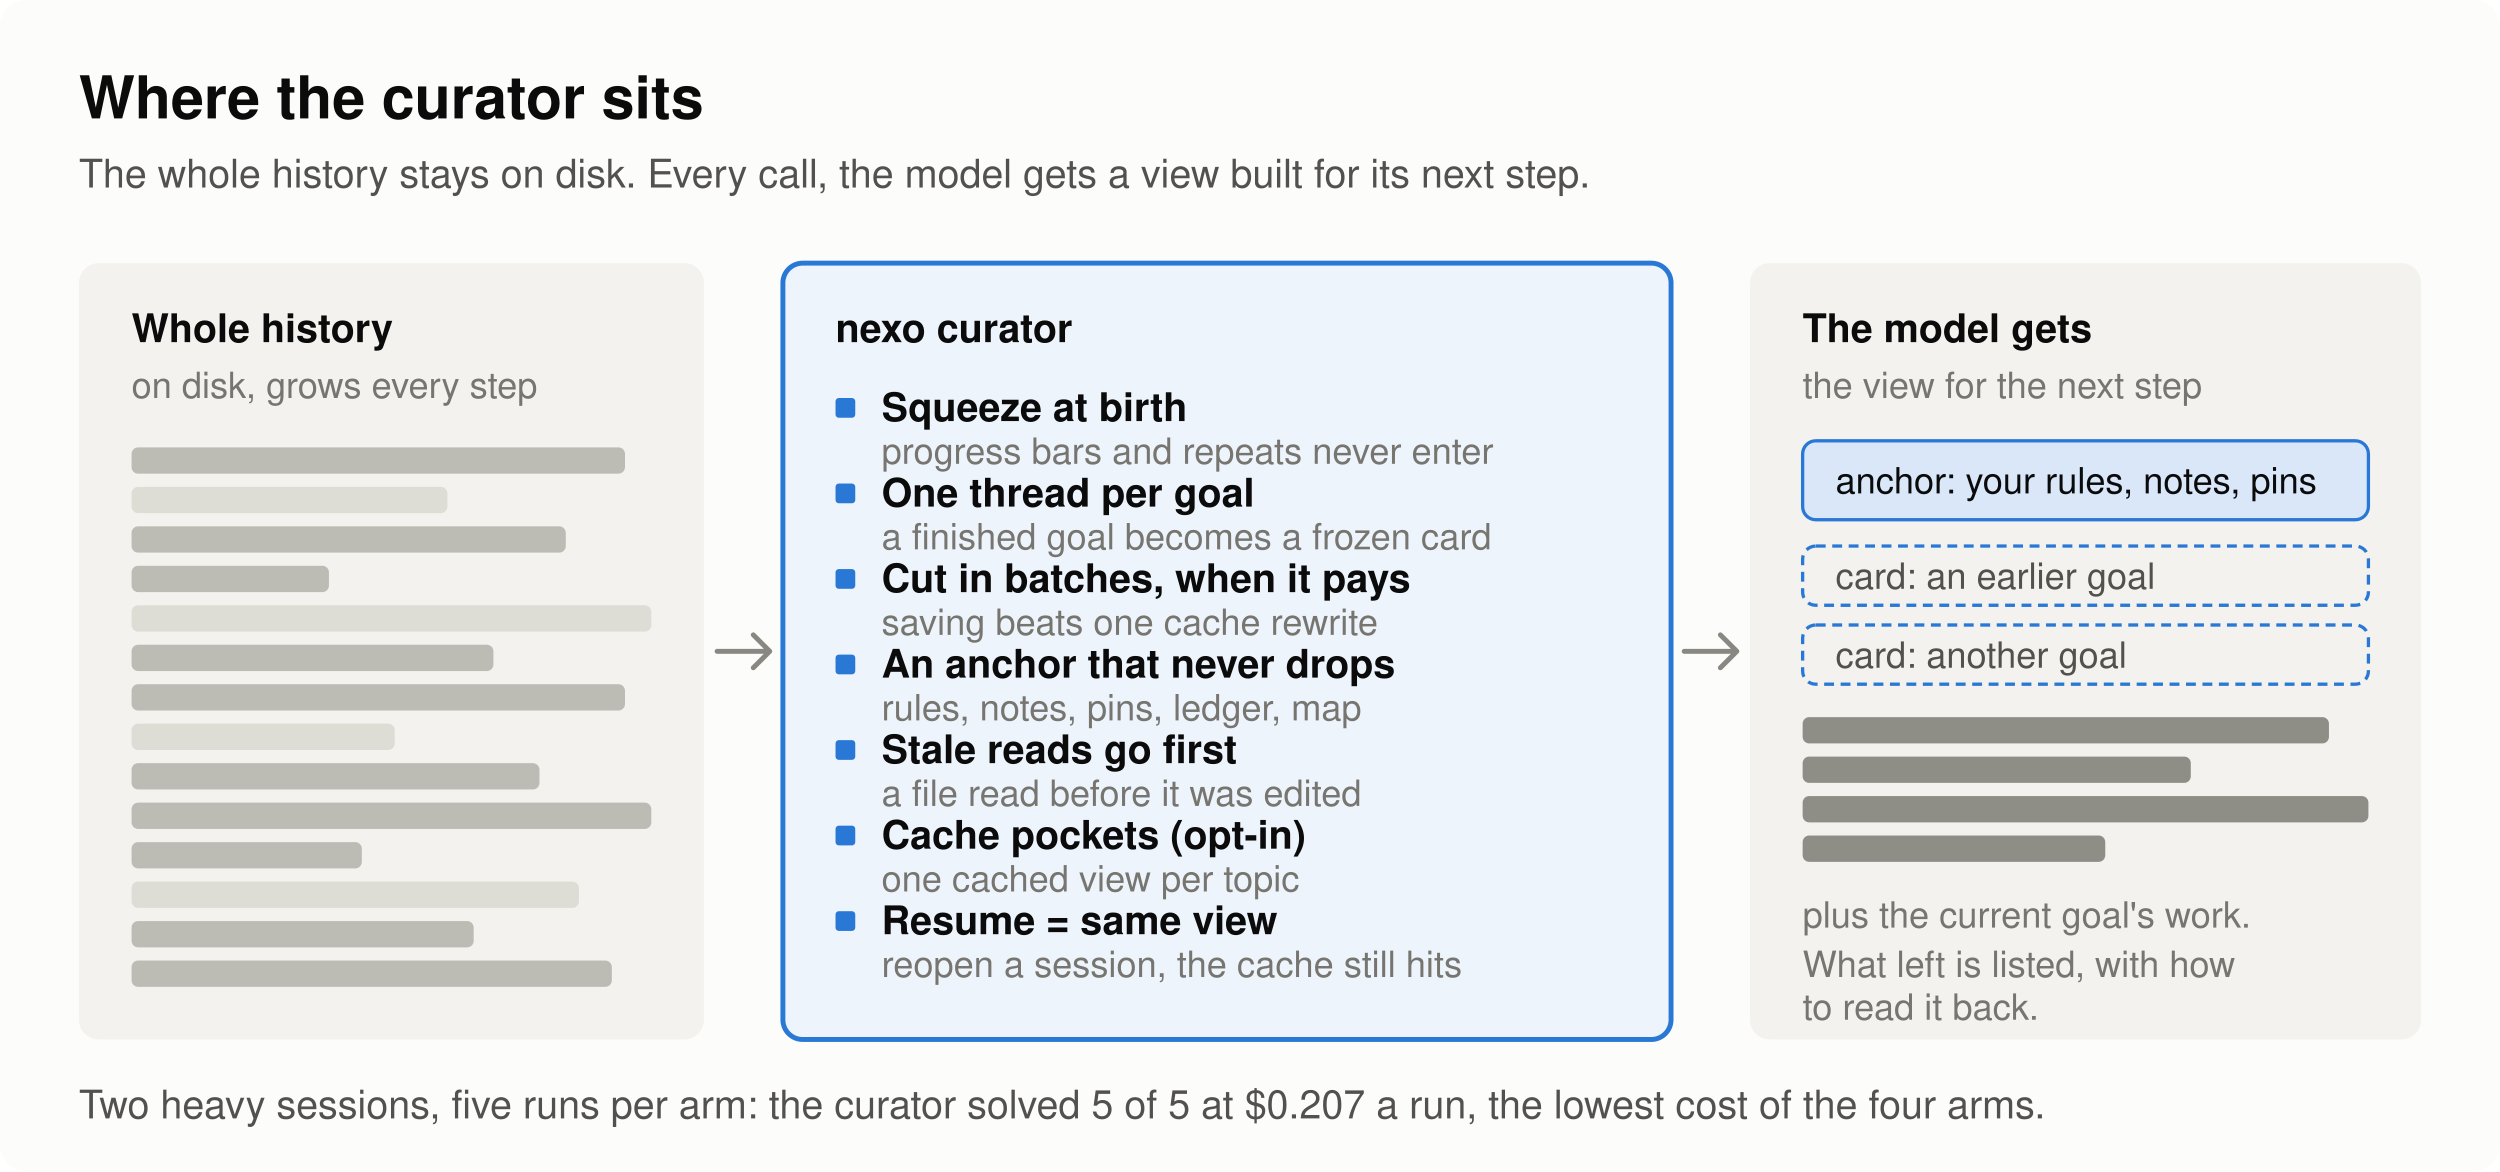
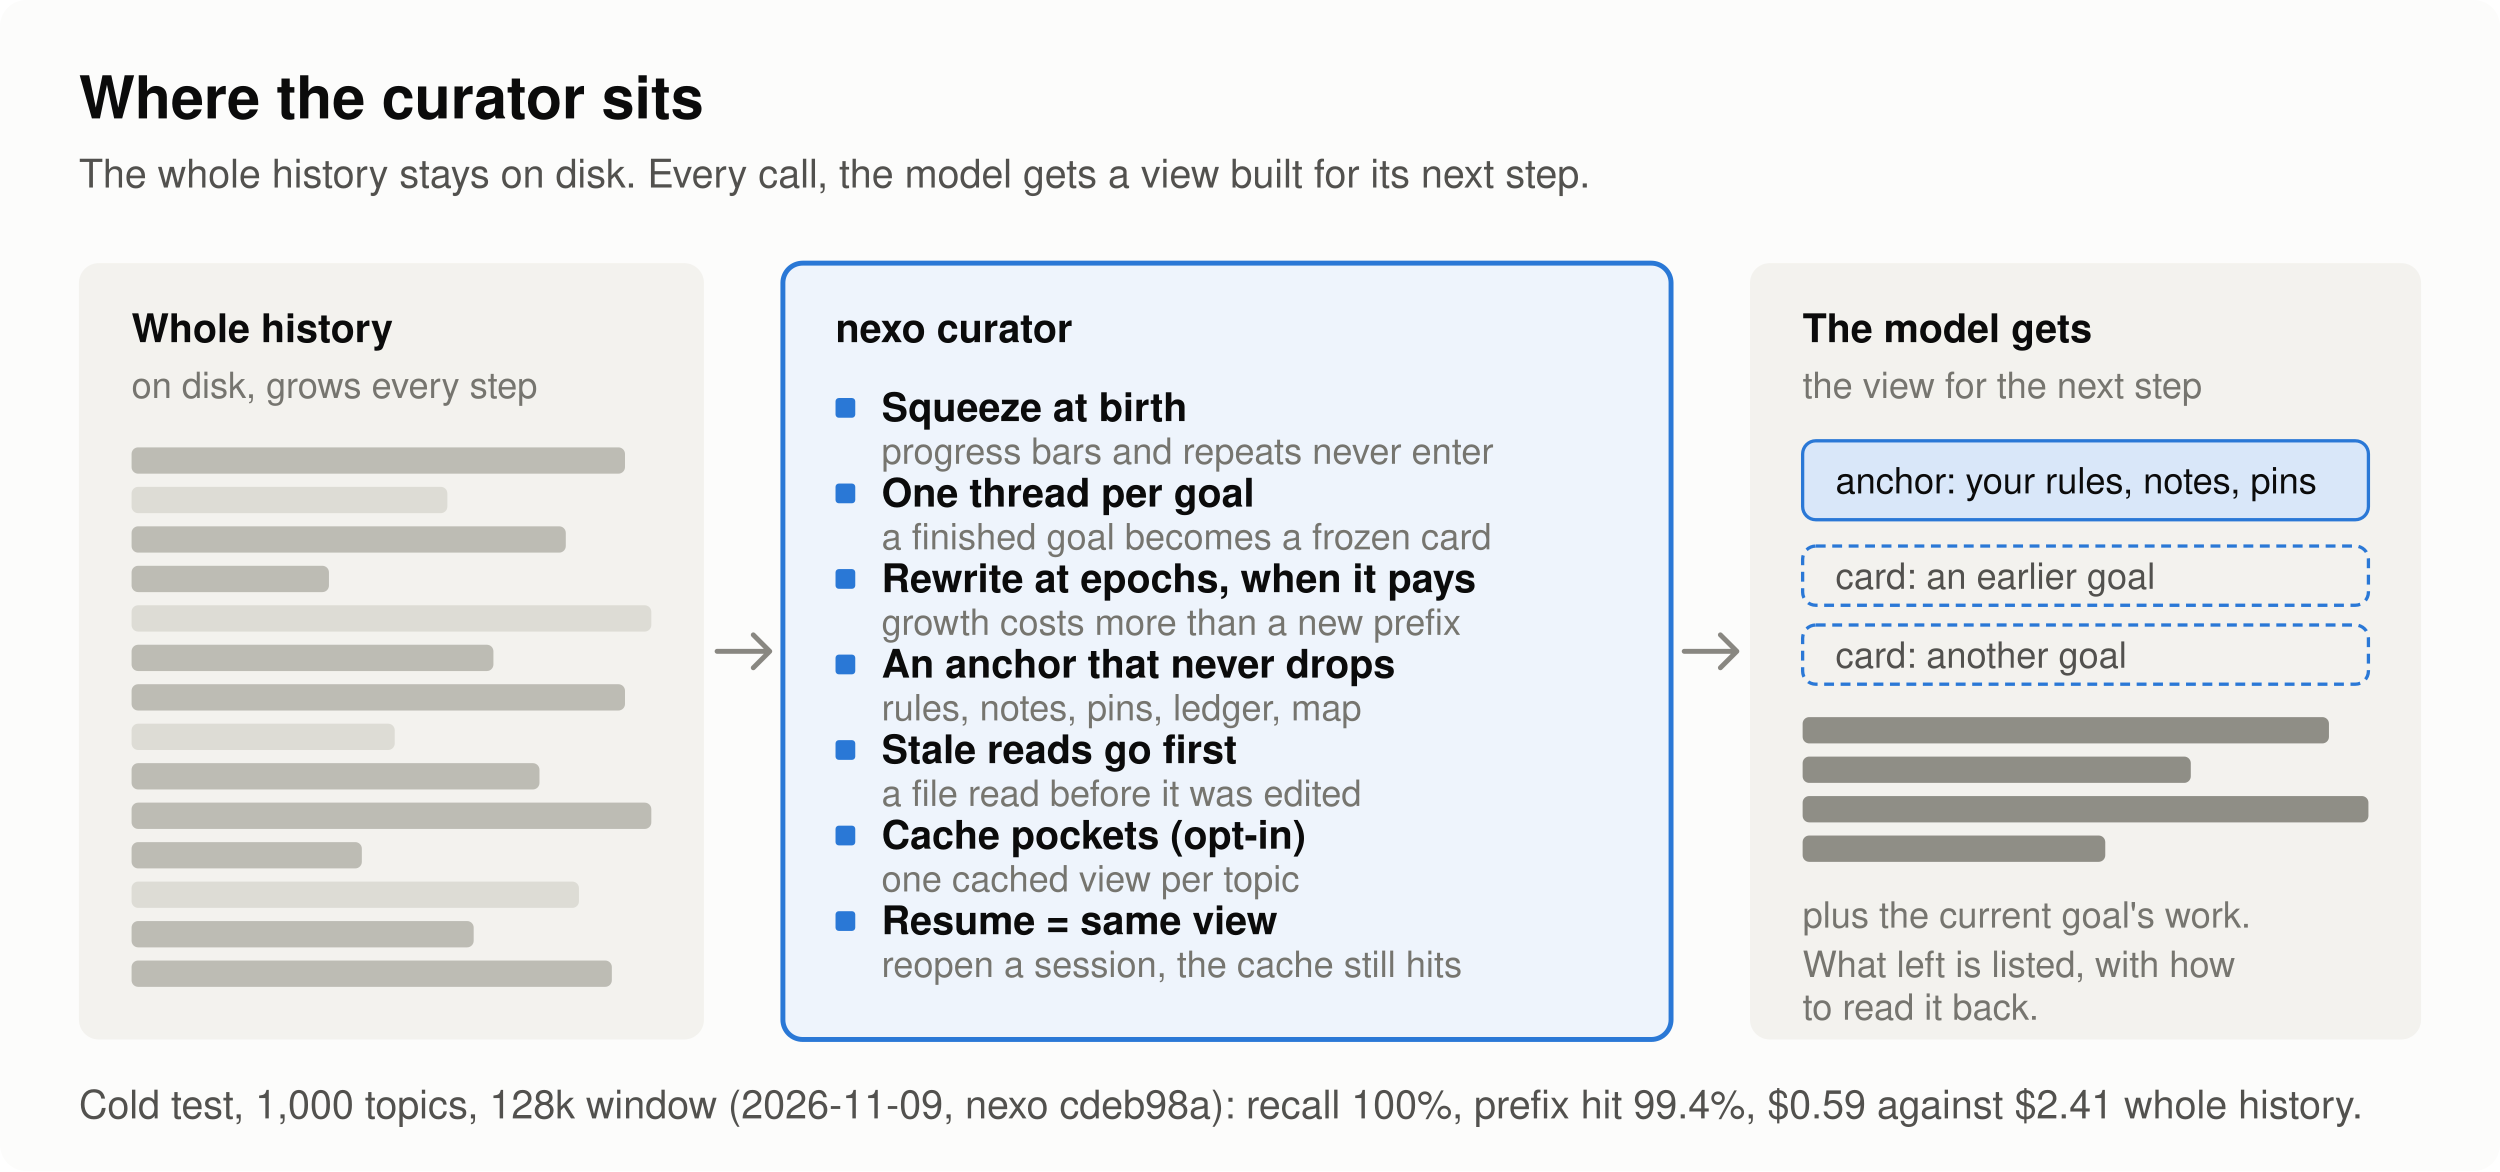
<svg xmlns="http://www.w3.org/2000/svg" width="760" height="356" viewBox="0 0 760 356" font-family="-apple-system, Segoe UI, Helvetica, Arial, sans-serif" font-size="12" role="img" aria-labelledby="t d">
  <style>
.bg{fill:#fcfcfb}.tile{fill:#f3f2ee}.cur{fill:#eef4fc;stroke:#2a78d6;stroke-width:1.5}.t1{fill:#0b0b0b}.t2{fill:#52514e}.t3{fill:#76756f}
.hb{fill:#bdbcb4}.hn{fill:#dddcd5}.dot{fill:#2a78d6}.ar{stroke:#898781;stroke-width:1.5;fill:none;stroke-linecap:round;stroke-linejoin:round}
.anc{fill:#d9e7f9;stroke:#2a78d6}.card{fill:none;stroke:#2a78d6;stroke-dasharray:3 2}.rb{fill:#8f8e86}
@media (prefers-color-scheme: dark){.bg{fill:#1a1a19}.tile{fill:#242422}.cur{fill:#1d2733;stroke:#4f93e6}.t1{fill:#f0efec}.t2{fill:#c3c2b7}.t3{fill:#9c9b93}
.hb{fill:#55544f}.hn{fill:#363633}.dot{fill:#4f93e6}.ar{stroke:#9c9b93}.anc{fill:#22364f;stroke:#4f93e6}.card{stroke:#4f93e6}.rb{fill:#9c9b93}}
</style>
  <rect class="bg" width="760" height="356" rx="8" />
  <text x="24" y="36" class="t1" font-size="18" font-weight="600">Where the curator sits</text>
  <text x="24" y="57" class="t2">The whole history stays on disk. Every call, the model gets a view built for its next step.</text>
  <rect class="tile" x="24" y="80" width="190" height="236" rx="6" />
  <text x="40" y="104" class="t1" font-weight="600">Whole history</text>
  <text x="40" y="121" class="t3" font-size="11">on disk, grows every step</text>
  <rect class="hb" x="40" y="136" width="150" height="8" rx="2" />
  <rect class="hn" x="40" y="148" width="96" height="8" rx="2" />
  <rect class="hb" x="40" y="160" width="132" height="8" rx="2" />
  <rect class="hb" x="40" y="172" width="60" height="8" rx="2" />
  <rect class="hn" x="40" y="184" width="158" height="8" rx="2" />
  <rect class="hb" x="40" y="196" width="110" height="8" rx="2" />
  <rect class="hb" x="40" y="208" width="150" height="8" rx="2" />
  <rect class="hn" x="40" y="220" width="80" height="8" rx="2" />
  <rect class="hb" x="40" y="232" width="124" height="8" rx="2" />
  <rect class="hb" x="40" y="244" width="158" height="8" rx="2" />
  <rect class="hb" x="40" y="256" width="70" height="8" rx="2" />
  <rect class="hn" x="40" y="268" width="136" height="8" rx="2" />
  <rect class="hb" x="40" y="280" width="104" height="8" rx="2" />
  <rect class="hb" x="40" y="292" width="146" height="8" rx="2" />
  <path class="ar" d="M218 198h16m-5-5l5 5-5 5" />
  <rect class="cur" x="238" y="80" width="270" height="236" rx="6" />
  <text x="254" y="104" class="t1" font-weight="600">nexo curator</text>
  <rect class="dot" x="254" y="121" width="6" height="6" rx="1" />
  <text x="268" y="128" class="t1" font-weight="600">Squeeze at birth</text>
  <text x="268" y="141" class="t3" font-size="11">progress bars and repeats never enter</text>
  <rect class="dot" x="254" y="147" width="6" height="6" rx="1" />
  <text x="268" y="154" class="t1" font-weight="600">One thread per goal</text>
  <text x="268" y="167" class="t3" font-size="11">a finished goal becomes a frozen card</text>
  <rect class="dot" x="254" y="173" width="6" height="6" rx="1" />
-   <text x="268" y="180" class="t1" font-weight="600">Cut in batches, when it pays</text>
-   <text x="268" y="193" class="t3" font-size="11">saving beats one cache rewrite</text>
+   <text x="268" y="180" class="t1" font-weight="600">Rewrite at epochs, when it pays</text>
+   <text x="268" y="193" class="t3" font-size="11">growth costs more than a new prefix</text>
  <rect class="dot" x="254" y="199" width="6" height="6" rx="1" />
  <text x="268" y="206" class="t1" font-weight="600">An anchor that never drops</text>
  <text x="268" y="219" class="t3" font-size="11">rules, notes, pins, ledger, map</text>
  <rect class="dot" x="254" y="225" width="6" height="6" rx="1" />
  <text x="268" y="232" class="t1" font-weight="600">Stale reads go first</text>
  <text x="268" y="245" class="t3" font-size="11">a file read before it was edited</text>
  <rect class="dot" x="254" y="251" width="6" height="6" rx="1" />
  <text x="268" y="258" class="t1" font-weight="600">Cache pockets (opt-in)</text>
  <text x="268" y="271" class="t3" font-size="11">one cached view per topic</text>
  <rect class="dot" x="254" y="277" width="6" height="6" rx="1" />
  <text x="268" y="284" class="t1" font-weight="600">Resume = same view</text>
  <text x="268" y="297" class="t3" font-size="11">reopen a session, the cache still hits</text>
  <path class="ar" d="M512 198h16m-5-5l5 5-5 5" />
  <rect class="tile" x="532" y="80" width="204" height="236" rx="6" />
  <text x="548" y="104" class="t1" font-weight="600">The model gets</text>
  <text x="548" y="121" class="t3" font-size="11">the view for the next step</text>
  <rect class="anc" x="548" y="134" width="172" height="24" rx="4" />
  <text x="558" y="150" class="t1" font-size="11">anchor: your rules, notes, pins</text>
  <rect class="card" x="548" y="166" width="172" height="18" rx="4" />
  <text x="558" y="179" class="t2" font-size="11">card: an earlier goal</text>
  <rect class="card" x="548" y="190" width="172" height="18" rx="4" />
  <text x="558" y="203" class="t2" font-size="11">card: another goal</text>
  <rect class="rb" x="548" y="218" width="160" height="8" rx="2" />
  <rect class="rb" x="548" y="230" width="118" height="8" rx="2" />
  <rect class="rb" x="548" y="242" width="172" height="8" rx="2" />
  <rect class="rb" x="548" y="254" width="92" height="8" rx="2" />
  <text x="548" y="282" class="t3" font-size="11">plus the current goal's work.</text>
  <text x="548" y="297" class="t3" font-size="11">What left is listed, with how</text>
  <text x="548" y="310" class="t3" font-size="11">to read it back.</text>
-   <text x="24" y="340" class="t2">Two heavy sessions, five runs per arm: the curator solved 5 of 5 at $0.207 a run, the lowest cost of the four arms.</text>
+   <text x="24" y="340" class="t2">Cold test, 1,000 topics, 128k window (2026-11-09, nexo cdeb98a): recall 100%, prefix hit 99.4%, $0.59 against $2.41 whole history.</text>
</svg>
